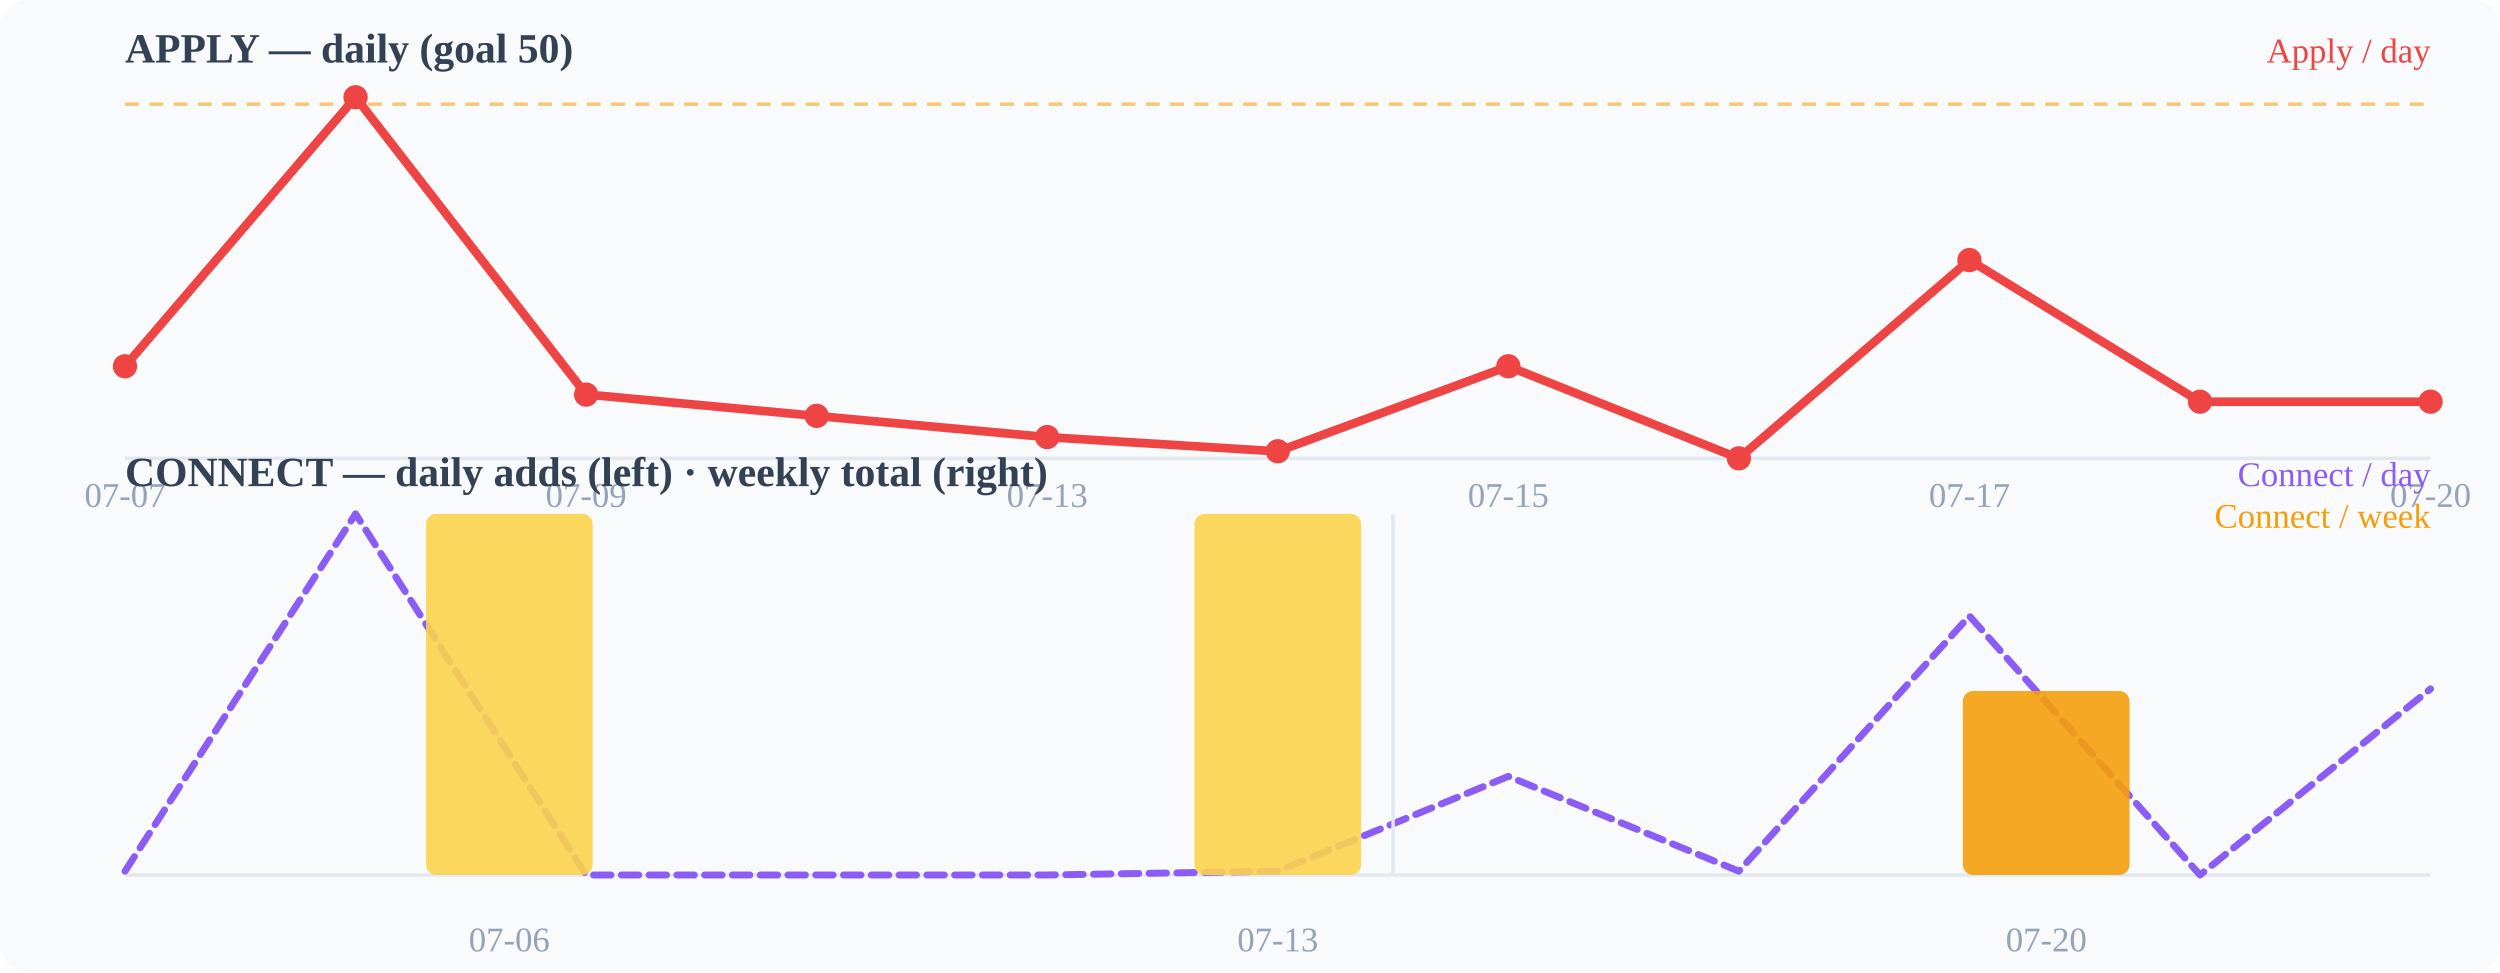
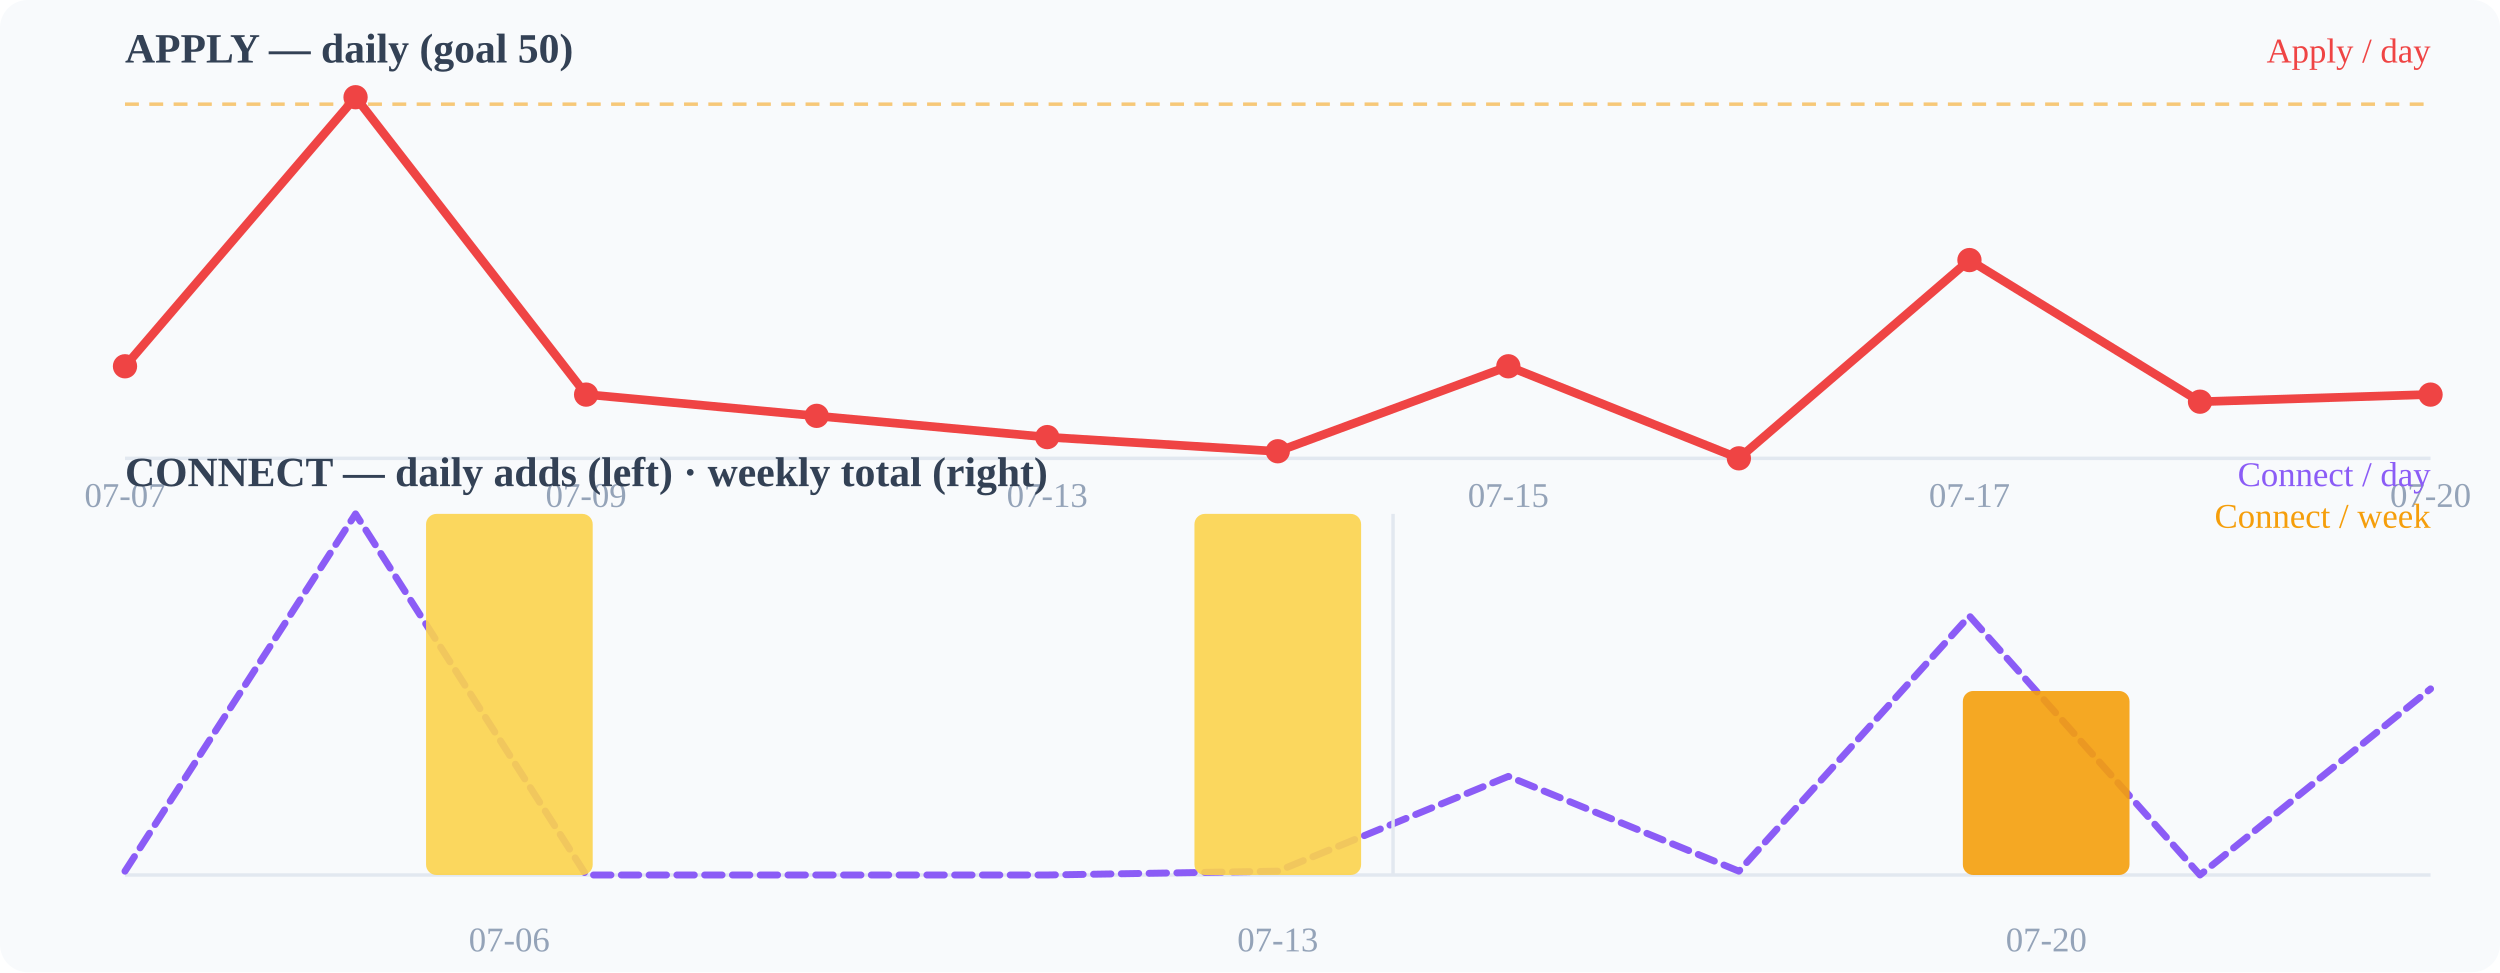
<svg xmlns="http://www.w3.org/2000/svg" width="720" height="280" viewBox="0 0 720 280">
  <rect width="720" height="280" fill="#f8fafc" rx="8" />
  <text x="36" y="18" font-size="12" font-weight="600" fill="#334155">APPLY — daily (goal 50)</text>
  <line x1="36" y1="132" x2="700" y2="132" stroke="#e2e8f0" stroke-width="1" />
  <line x1="36" y1="30.0" x2="700" y2="30.0" stroke="#f59e0b" stroke-width="1" stroke-dasharray="4 3" opacity="0.55" />
-   <polyline points="36.0,105.5 102.4,28.0 168.8,113.6 235.2,119.8 301.6,125.9 368.0,130.0 434.4,105.5 500.8,132.0 567.2,74.9 633.6,115.7 700.0,115.7" fill="none" stroke="#ef4444" stroke-width="2.5" stroke-linecap="round" stroke-linejoin="round" />
+   <polyline points="36.0,105.5 102.4,28.0 168.8,113.6 235.2,119.8 301.6,125.9 368.0,130.0 434.4,105.5 500.8,132.0 567.2,74.9 633.6,115.7 700.0,113.6" fill="none" stroke="#ef4444" stroke-width="2.5" stroke-linecap="round" stroke-linejoin="round" />
  <circle cx="36" cy="105.49" r="3.5" fill="#ef4444" />
  <circle cx="102.4" cy="28" r="3.5" fill="#ef4444" />
  <circle cx="168.8" cy="113.647" r="3.5" fill="#ef4444" />
  <circle cx="235.2" cy="119.765" r="3.5" fill="#ef4444" />
  <circle cx="301.6" cy="125.882" r="3.5" fill="#ef4444" />
  <circle cx="368" cy="129.961" r="3.5" fill="#ef4444" />
  <circle cx="434.4" cy="105.49" r="3.5" fill="#ef4444" />
  <circle cx="500.8" cy="132" r="3.5" fill="#ef4444" />
  <circle cx="567.2" cy="74.902" r="3.5" fill="#ef4444" />
  <circle cx="633.6" cy="115.686" r="3.5" fill="#ef4444" />
-   <circle cx="700" cy="115.686" r="3.5" fill="#ef4444" />
+   <circle cx="700" cy="113.647" r="3.5" fill="#ef4444" />
  <text x="36" y="146" font-size="10" fill="#94a3b8" text-anchor="middle">07-07</text>
  <text x="168.8" y="146" font-size="10" fill="#94a3b8" text-anchor="middle">07-09</text>
  <text x="301.6" y="146" font-size="10" fill="#94a3b8" text-anchor="middle">07-13</text>
  <text x="434.4" y="146" font-size="10" fill="#94a3b8" text-anchor="middle">07-15</text>
  <text x="567.2" y="146" font-size="10" fill="#94a3b8" text-anchor="middle">07-17</text>
  <text x="700" y="146" font-size="10" fill="#94a3b8" text-anchor="middle">07-20</text>
  <text x="36" y="140" font-size="12" font-weight="600" fill="#334155">CONNECT — daily adds (left) · weekly total (right)</text>
  <line x1="36" y1="252" x2="700" y2="252" stroke="#e2e8f0" stroke-width="1" />
  <polyline points="36.0,250.9 102.4,148.0 168.8,252.0 235.2,252.0 301.6,252.0 368.0,250.9 434.4,223.6 500.8,250.9 567.2,177.4 633.6,252.0 700.0,198.4" fill="none" stroke="#8b5cf6" stroke-width="2" stroke-linecap="round" stroke-linejoin="round" stroke-dasharray="5 3" />
  <rect x="122.7" y="148.0" width="48" height="104.0" rx="3" fill="#fcd34d" opacity="0.9" />
  <rect x="344.0" y="148.0" width="48" height="104.0" rx="3" fill="#fcd34d" opacity="0.9" />
  <rect x="565.3" y="199.0" width="48" height="53.0" rx="3" fill="#f59e0b" opacity="0.9" />
  <line x1="401.2" y1="148" x2="401.2" y2="252" stroke="#e2e8f0" stroke-width="1" />
  <text x="146.667" y="274" font-size="10" fill="#94a3b8" text-anchor="middle">07-06</text>
  <text x="368" y="274" font-size="10" fill="#94a3b8" text-anchor="middle">07-13</text>
  <text x="589.333" y="274" font-size="10" fill="#94a3b8" text-anchor="middle">07-20</text>
  <text x="700" y="18" font-size="10" fill="#ef4444" text-anchor="end">Apply / day</text>
  <text x="700" y="140" font-size="10" fill="#8b5cf6" text-anchor="end">Connect / day</text>
  <text x="700" y="152" font-size="10" fill="#f59e0b" text-anchor="end">Connect / week</text>
</svg>
